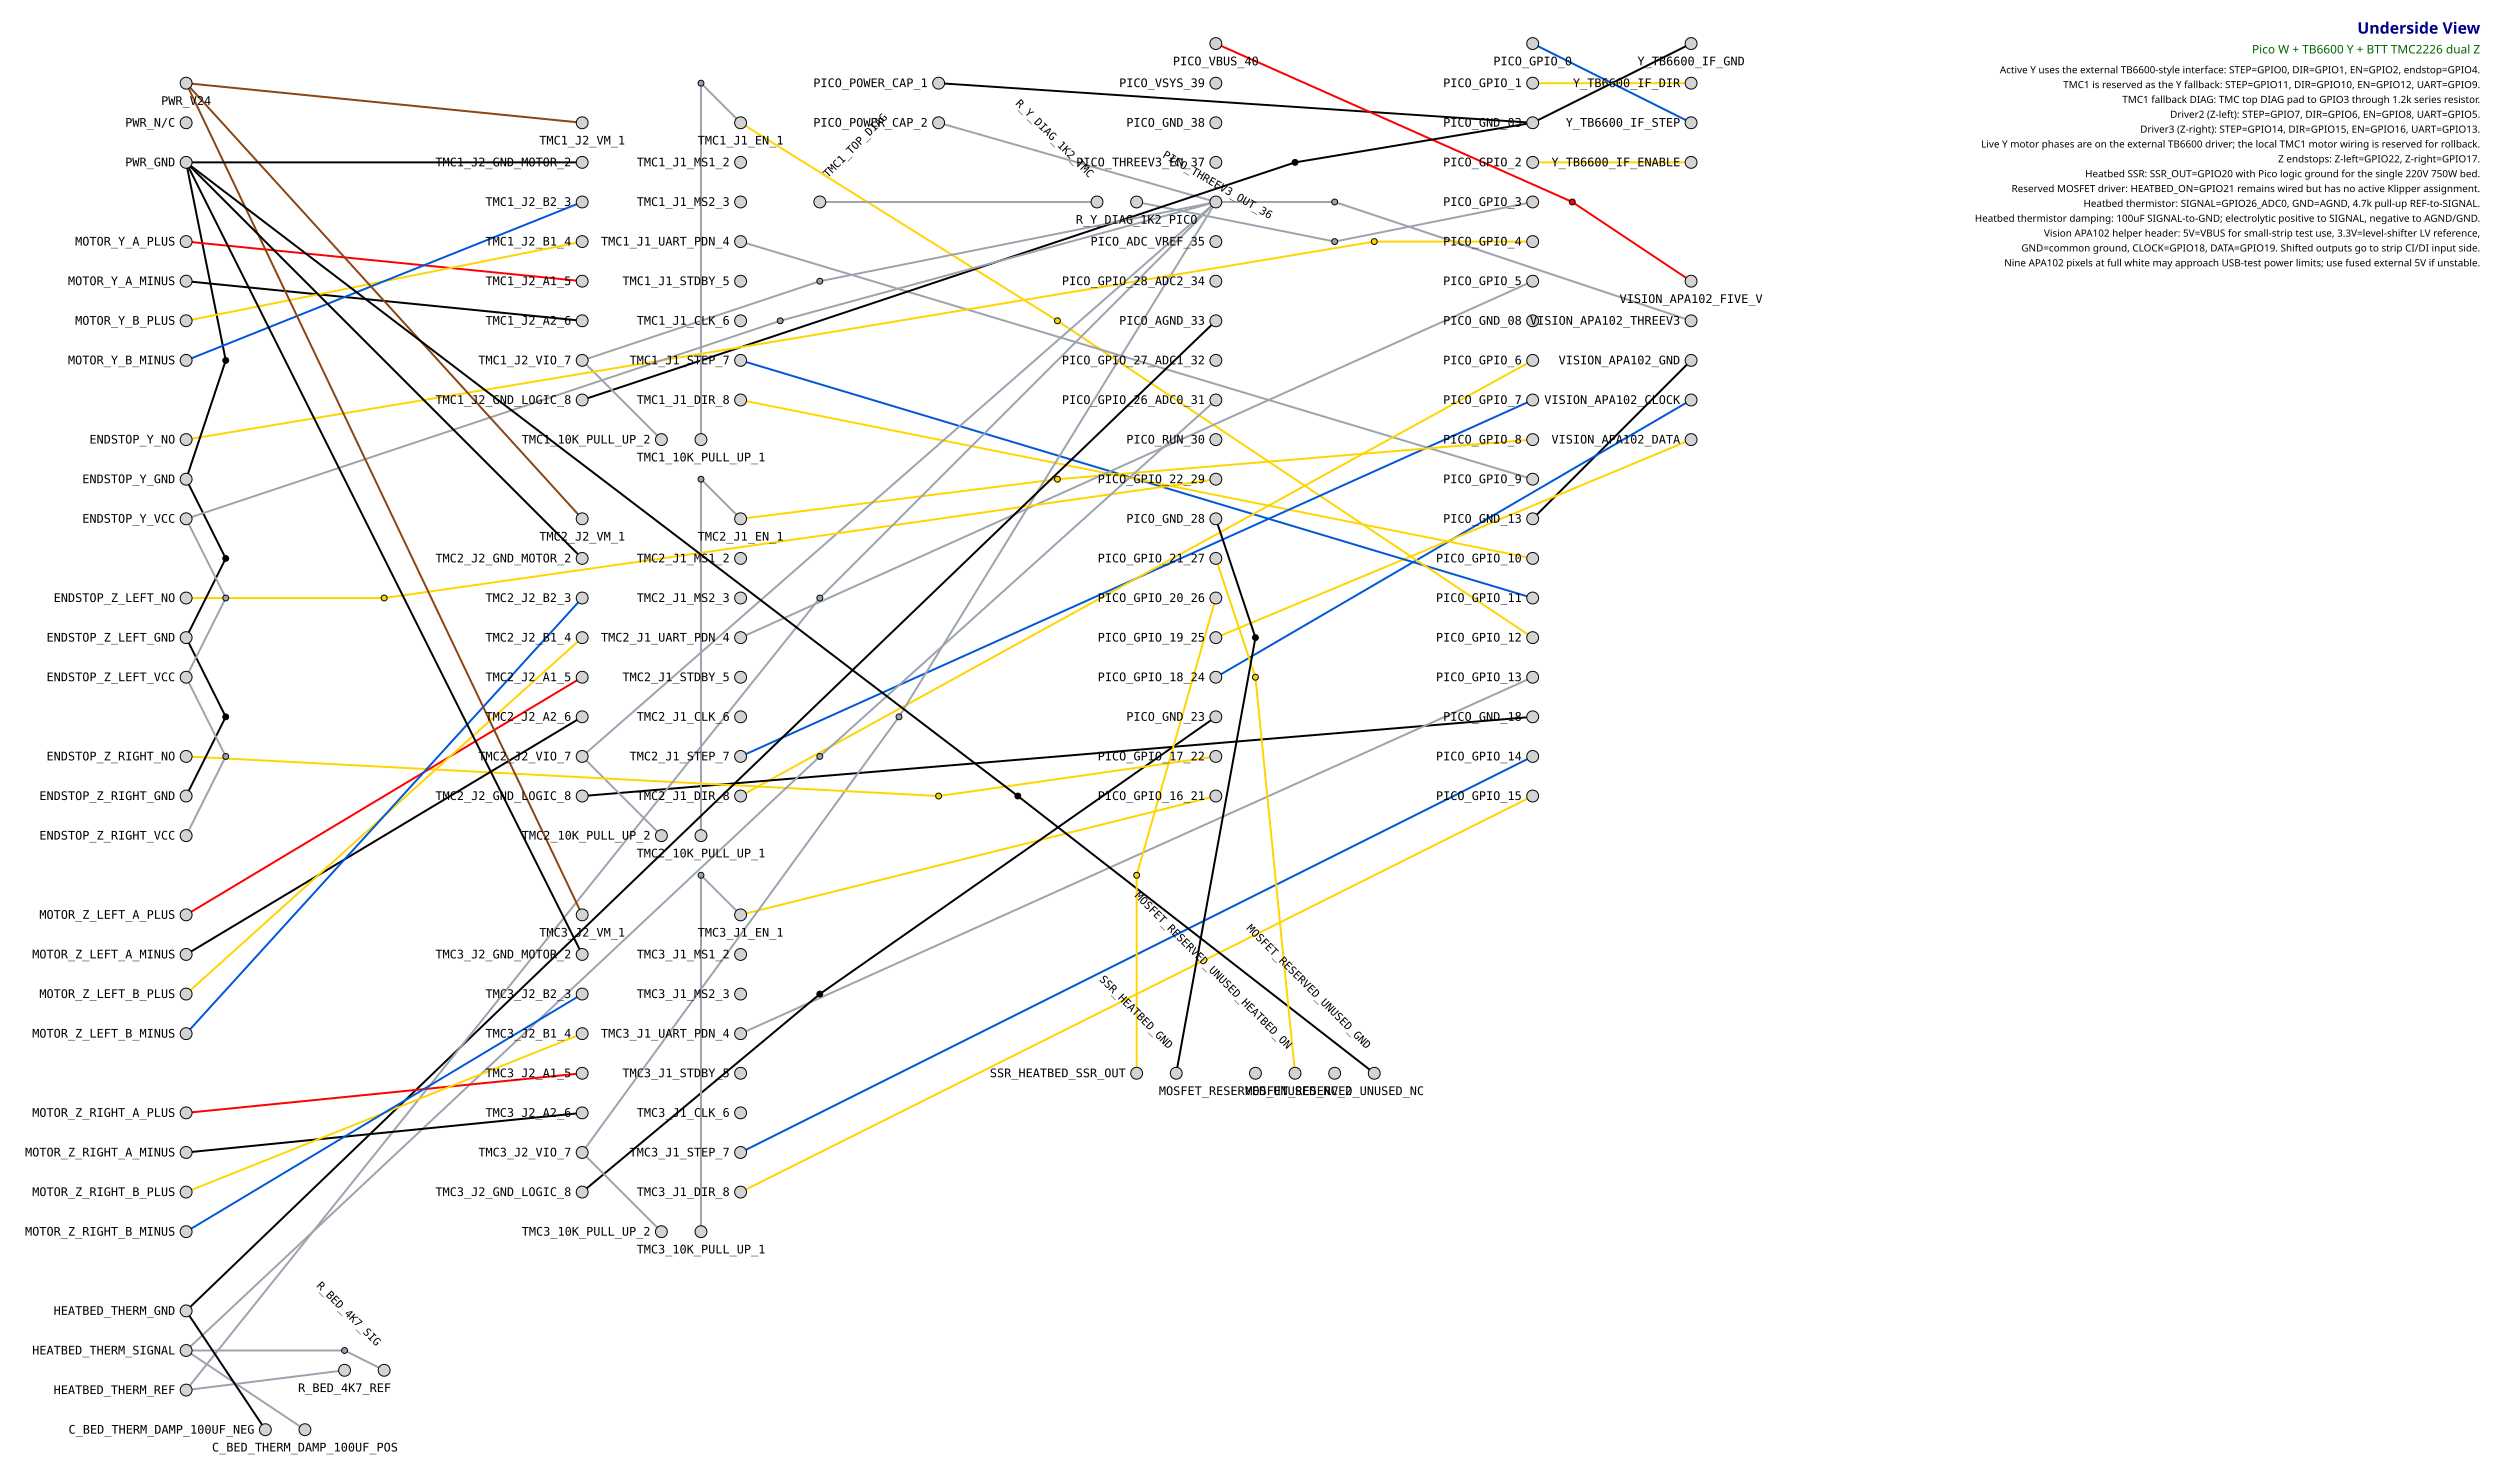
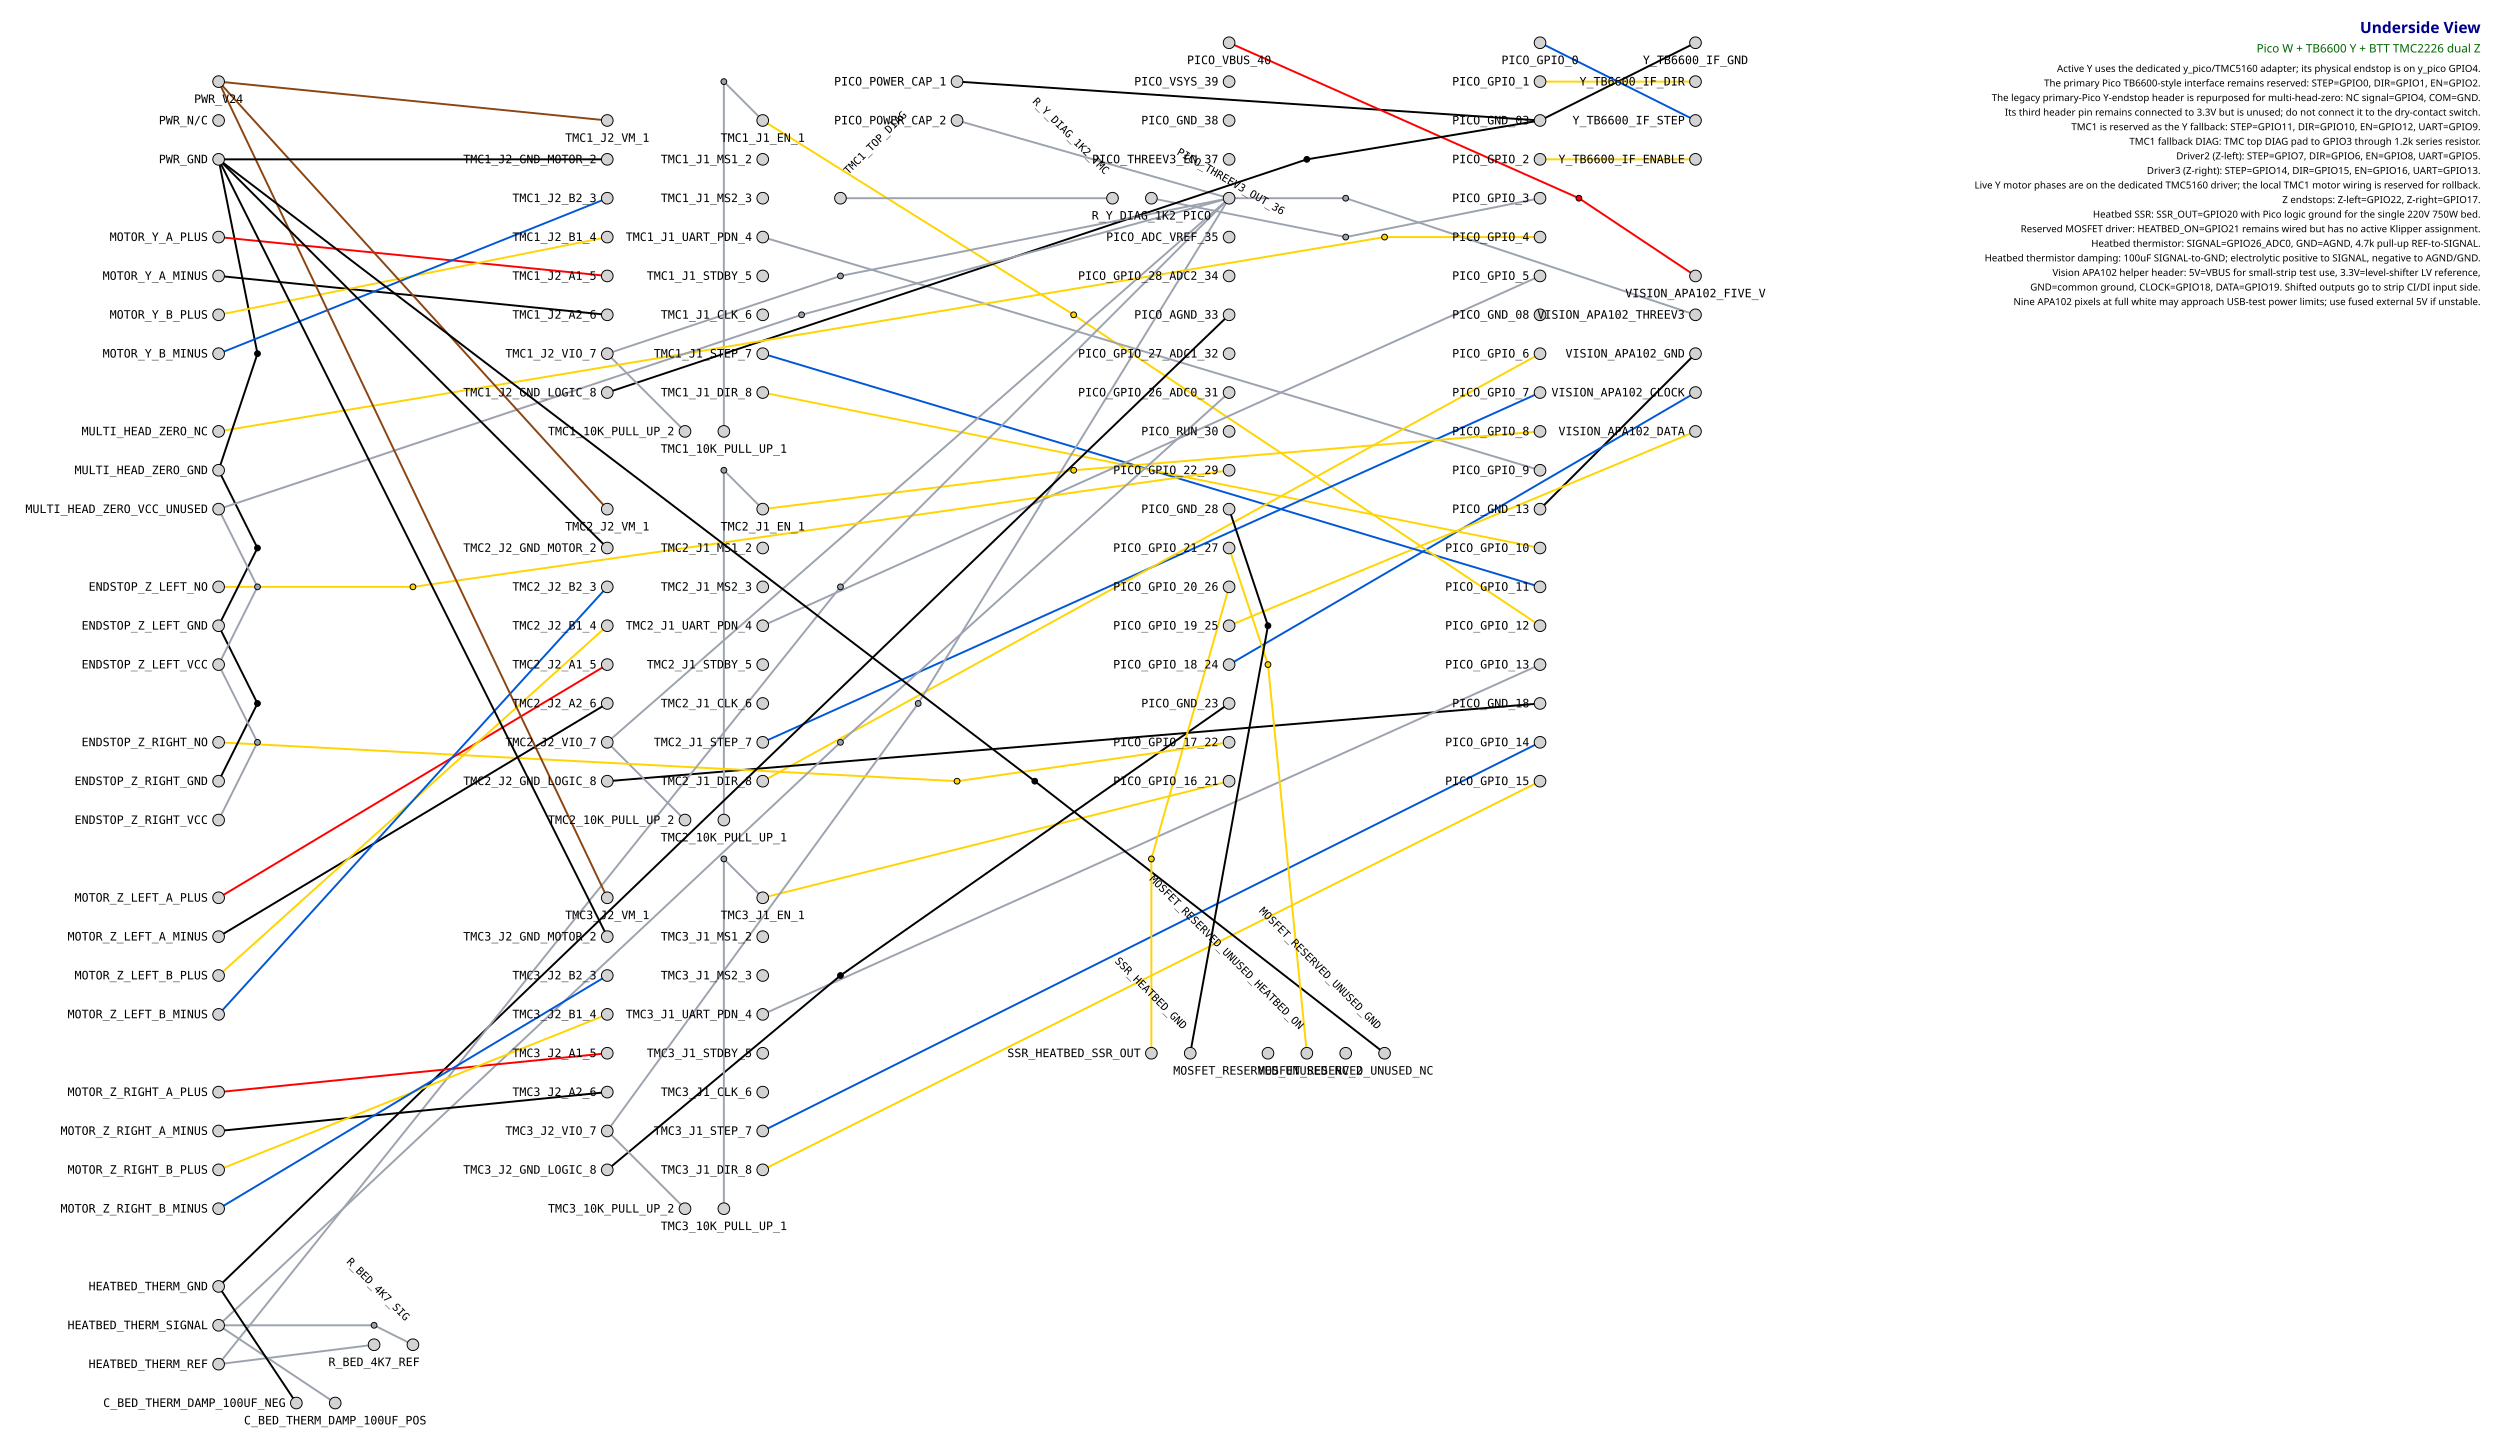
- <svg xmlns="http://www.w3.org/2000/svg" viewBox="-128 -4 2525 1490" width="100%" height="100%">
+ <svg xmlns="http://www.w3.org/2000/svg" viewBox="-165 -4 2573 1490" width="100%" height="100%">
  <line x1="1420" y1="120" x2="820" y2="80" stroke="#000000" stroke-width="2" />
  <line x1="820" y1="120" x2="1100" y2="200" stroke="#9ca3af" stroke-width="2" />
  <line x1="1100" y1="40" x2="1460" y2="200" stroke="#ff0000" stroke-width="2" />
  <line x1="1460" y1="200" x2="1580" y2="280" stroke="#ff0000" stroke-width="2" />
  <circle cx="1460" cy="200" r="3" fill="#ff0000" stroke="black" stroke-width="1" />
  <line x1="1100" y1="200" x2="1220" y2="200" stroke="#9ca3af" stroke-width="2" />
  <line x1="1220" y1="200" x2="1580" y2="320" stroke="#9ca3af" stroke-width="2" />
  <circle cx="1220" cy="200" r="3" fill="#9ca3af" stroke="black" stroke-width="1" />
  <line x1="1420" y1="520" x2="1580" y2="360" stroke="#000000" stroke-width="2" />
  <line x1="1100" y1="680" x2="1580" y2="400" stroke="#0057d8" stroke-width="2" />
  <line x1="1100" y1="640" x2="1580" y2="440" stroke="#ffd400" stroke-width="2" />
  <line x1="1420" y1="120" x2="1580" y2="40" stroke="#000000" stroke-width="2" />
  <line x1="1420" y1="80" x2="1580" y2="80" stroke="#ffd400" stroke-width="2" />
  <line x1="1420" y1="40" x2="1580" y2="120" stroke="#0057d8" stroke-width="2" />
  <line x1="1420" y1="160" x2="1580" y2="160" stroke="#ffd400" stroke-width="2" />
  <line x1="1420" y1="600" x2="620" y2="360" stroke="#0057d8" stroke-width="2" />
  <line x1="1420" y1="560" x2="620" y2="400" stroke="#ffd400" stroke-width="2" />
  <line x1="1420" y1="640" x2="940" y2="320" stroke="#ffd400" stroke-width="2" />
  <line x1="940" y1="320" x2="620" y2="120" stroke="#ffd400" stroke-width="2" />
  <circle cx="940" cy="320" r="3" fill="#ffd400" stroke="black" stroke-width="1" />
  <line x1="1420" y1="480" x2="620" y2="240" stroke="#9ca3af" stroke-width="2" />
  <line x1="1420" y1="200" x2="1220" y2="240" stroke="#9ca3af" stroke-width="2" />
  <line x1="1220" y1="240" x2="1020" y2="200" stroke="#9ca3af" stroke-width="2" />
  <circle cx="1220" cy="240" r="3" fill="#9ca3af" stroke="black" stroke-width="1" />
  <line x1="980" y1="200" x2="700" y2="200" stroke="#9ca3af" stroke-width="2" />
  <line x1="1420" y1="120" x2="1180" y2="160" stroke="#000000" stroke-width="2" />
  <line x1="1180" y1="160" x2="460" y2="400" stroke="#000000" stroke-width="2" />
  <circle cx="1180" cy="160" r="3" fill="#000000" stroke="black" stroke-width="1" />
  <line x1="1100" y1="200" x2="700" y2="280" stroke="#9ca3af" stroke-width="2" />
  <line x1="700" y1="280" x2="460" y2="360" stroke="#9ca3af" stroke-width="2" />
  <circle cx="700" cy="280" r="3" fill="#9ca3af" stroke="black" stroke-width="1" />
  <line x1="460" y1="360" x2="540" y2="440" stroke="#9ca3af" stroke-width="2" />
  <line x1="580" y1="440" x2="580" y2="80" stroke="#9ca3af" stroke-width="2" />
  <line x1="580" y1="80" x2="620" y2="120" stroke="#9ca3af" stroke-width="2" />
  <circle cx="580" cy="80" r="3" fill="#9ca3af" stroke="black" stroke-width="1" />
  <line x1="1420" y1="400" x2="620" y2="760" stroke="#0057d8" stroke-width="2" />
  <line x1="1420" y1="360" x2="620" y2="800" stroke="#ffd400" stroke-width="2" />
  <line x1="1420" y1="440" x2="940" y2="480" stroke="#ffd400" stroke-width="2" />
  <line x1="940" y1="480" x2="620" y2="520" stroke="#ffd400" stroke-width="2" />
  <circle cx="940" cy="480" r="3" fill="#ffd400" stroke="black" stroke-width="1" />
  <line x1="1420" y1="280" x2="620" y2="640" stroke="#9ca3af" stroke-width="2" />
  <line x1="1420" y1="720" x2="460" y2="800" stroke="#000000" stroke-width="2" />
  <line x1="1100" y1="200" x2="460" y2="760" stroke="#9ca3af" stroke-width="2" />
  <line x1="460" y1="760" x2="540" y2="840" stroke="#9ca3af" stroke-width="2" />
  <line x1="580" y1="840" x2="580" y2="480" stroke="#9ca3af" stroke-width="2" />
  <line x1="580" y1="480" x2="620" y2="520" stroke="#9ca3af" stroke-width="2" />
  <circle cx="580" cy="480" r="3" fill="#9ca3af" stroke="black" stroke-width="1" />
  <line x1="1420" y1="760" x2="620" y2="1160" stroke="#0057d8" stroke-width="2" />
  <line x1="1420" y1="800" x2="620" y2="1200" stroke="#ffd400" stroke-width="2" />
  <line x1="1100" y1="800" x2="620" y2="920" stroke="#ffd400" stroke-width="2" />
  <line x1="1420" y1="680" x2="620" y2="1040" stroke="#9ca3af" stroke-width="2" />
  <line x1="1100" y1="720" x2="700" y2="1000" stroke="#000000" stroke-width="2" />
  <line x1="700" y1="1000" x2="460" y2="1200" stroke="#000000" stroke-width="2" />
  <circle cx="700" cy="1000" r="3" fill="#000000" stroke="black" stroke-width="1" />
  <line x1="1100" y1="200" x2="780" y2="720" stroke="#9ca3af" stroke-width="2" />
  <line x1="780" y1="720" x2="460" y2="1160" stroke="#9ca3af" stroke-width="2" />
  <circle cx="780" cy="720" r="3" fill="#9ca3af" stroke="black" stroke-width="1" />
  <line x1="460" y1="1160" x2="540" y2="1240" stroke="#9ca3af" stroke-width="2" />
  <line x1="580" y1="1240" x2="580" y2="880" stroke="#9ca3af" stroke-width="2" />
  <line x1="580" y1="880" x2="620" y2="920" stroke="#9ca3af" stroke-width="2" />
  <circle cx="580" cy="880" r="3" fill="#9ca3af" stroke="black" stroke-width="1" />
  <line x1="1420" y1="240" x2="1260" y2="240" stroke="#ffd400" stroke-width="2" />
  <line x1="1260" y1="240" x2="60" y2="440" stroke="#ffd400" stroke-width="2" />
  <circle cx="1260" cy="240" r="3" fill="#ffd400" stroke="black" stroke-width="1" />
  <line x1="1100" y1="480" x2="260" y2="600" stroke="#ffd400" stroke-width="2" />
  <line x1="260" y1="600" x2="60" y2="600" stroke="#ffd400" stroke-width="2" />
  <circle cx="260" cy="600" r="3" fill="#ffd400" stroke="black" stroke-width="1" />
  <line x1="1100" y1="760" x2="820" y2="800" stroke="#ffd400" stroke-width="2" />
  <line x1="820" y1="800" x2="60" y2="760" stroke="#ffd400" stroke-width="2" />
  <circle cx="820" cy="800" r="3" fill="#ffd400" stroke="black" stroke-width="1" />
  <line x1="60" y1="160" x2="100" y2="360" stroke="#000000" stroke-width="2" />
  <line x1="100" y1="360" x2="60" y2="480" stroke="#000000" stroke-width="2" />
  <circle cx="100" cy="360" r="3" fill="#000000" stroke="black" stroke-width="1" />
  <line x1="60" y1="480" x2="100" y2="560" stroke="#000000" stroke-width="2" />
  <line x1="100" y1="560" x2="60" y2="640" stroke="#000000" stroke-width="2" />
  <circle cx="100" cy="560" r="3" fill="#000000" stroke="black" stroke-width="1" />
  <line x1="60" y1="640" x2="100" y2="720" stroke="#000000" stroke-width="2" />
  <line x1="100" y1="720" x2="60" y2="800" stroke="#000000" stroke-width="2" />
  <circle cx="100" cy="720" r="3" fill="#000000" stroke="black" stroke-width="1" />
  <line x1="60" y1="520" x2="660" y2="320" stroke="#9ca3af" stroke-width="2" />
  <line x1="660" y1="320" x2="1100" y2="200" stroke="#9ca3af" stroke-width="2" />
  <circle cx="660" cy="320" r="3" fill="#9ca3af" stroke="black" stroke-width="1" />
  <line x1="60" y1="680" x2="100" y2="600" stroke="#9ca3af" stroke-width="2" />
  <line x1="100" y1="600" x2="60" y2="520" stroke="#9ca3af" stroke-width="2" />
  <circle cx="100" cy="600" r="3" fill="#9ca3af" stroke="black" stroke-width="1" />
  <line x1="60" y1="840" x2="100" y2="760" stroke="#9ca3af" stroke-width="2" />
  <line x1="100" y1="760" x2="60" y2="680" stroke="#9ca3af" stroke-width="2" />
  <circle cx="100" cy="760" r="3" fill="#9ca3af" stroke="black" stroke-width="1" />
  <line x1="1100" y1="320" x2="60" y2="1320" stroke="#000000" stroke-width="2" />
  <line x1="1100" y1="400" x2="700" y2="760" stroke="#9ca3af" stroke-width="2" />
  <line x1="700" y1="760" x2="60" y2="1360" stroke="#9ca3af" stroke-width="2" />
  <circle cx="700" cy="760" r="3" fill="#9ca3af" stroke="black" stroke-width="1" />
  <line x1="1100" y1="200" x2="700" y2="600" stroke="#9ca3af" stroke-width="2" />
  <line x1="700" y1="600" x2="60" y2="1400" stroke="#9ca3af" stroke-width="2" />
  <circle cx="700" cy="600" r="3" fill="#9ca3af" stroke="black" stroke-width="1" />
  <line x1="60" y1="1400" x2="220" y2="1380" stroke="#9ca3af" stroke-width="2" />
  <line x1="260" y1="1380" x2="220" y2="1360" stroke="#9ca3af" stroke-width="2" />
  <line x1="220" y1="1360" x2="60" y2="1360" stroke="#9ca3af" stroke-width="2" />
  <circle cx="220" cy="1360" r="3" fill="#9ca3af" stroke="black" stroke-width="1" />
  <line x1="180" y1="1440" x2="60" y2="1360" stroke="#9ca3af" stroke-width="2" />
  <line x1="140" y1="1440" x2="60" y2="1320" stroke="#000000" stroke-width="2" />
  <line x1="60" y1="240" x2="460" y2="280" stroke="#ff0000" stroke-width="2" />
  <line x1="60" y1="280" x2="460" y2="320" stroke="#000000" stroke-width="2" />
  <line x1="60" y1="320" x2="460" y2="240" stroke="#ffd400" stroke-width="2" />
  <line x1="60" y1="360" x2="460" y2="200" stroke="#0057d8" stroke-width="2" />
  <line x1="60" y1="920" x2="460" y2="680" stroke="#ff0000" stroke-width="2" />
  <line x1="60" y1="960" x2="460" y2="720" stroke="#000000" stroke-width="2" />
  <line x1="60" y1="1000" x2="460" y2="640" stroke="#ffd400" stroke-width="2" />
  <line x1="60" y1="1040" x2="460" y2="600" stroke="#0057d8" stroke-width="2" />
  <line x1="60" y1="1120" x2="460" y2="1080" stroke="#ff0000" stroke-width="2" />
  <line x1="60" y1="1160" x2="460" y2="1120" stroke="#000000" stroke-width="2" />
  <line x1="60" y1="1200" x2="460" y2="1040" stroke="#ffd400" stroke-width="2" />
  <line x1="60" y1="1240" x2="460" y2="1000" stroke="#0057d8" stroke-width="2" />
  <line x1="60" y1="80" x2="460" y2="120" stroke="#8b4513" stroke-width="2" />
  <line x1="60" y1="80" x2="460" y2="520" stroke="#8b4513" stroke-width="2" />
  <line x1="60" y1="80" x2="460" y2="920" stroke="#8b4513" stroke-width="2" />
  <line x1="60" y1="160" x2="460" y2="160" stroke="#000000" stroke-width="2" />
  <line x1="60" y1="160" x2="460" y2="560" stroke="#000000" stroke-width="2" />
  <line x1="60" y1="160" x2="460" y2="960" stroke="#000000" stroke-width="2" />
  <line x1="60" y1="160" x2="900" y2="800" stroke="#000000" stroke-width="2" />
  <line x1="900" y1="800" x2="1260" y2="1080" stroke="#000000" stroke-width="2" />
  <circle cx="900" cy="800" r="3" fill="#000000" stroke="black" stroke-width="1" />
  <line x1="1100" y1="560" x2="1140" y2="680" stroke="#ffd400" stroke-width="2" />
  <line x1="1140" y1="680" x2="1180" y2="1080" stroke="#ffd400" stroke-width="2" />
  <circle cx="1140" cy="680" r="3" fill="#ffd400" stroke="black" stroke-width="1" />
  <line x1="1100" y1="520" x2="1140" y2="640" stroke="#000000" stroke-width="2" />
  <line x1="1140" y1="640" x2="1060" y2="1080" stroke="#000000" stroke-width="2" />
  <circle cx="1140" cy="640" r="3" fill="#000000" stroke="black" stroke-width="1" />
  <line x1="1100" y1="600" x2="1020" y2="880" stroke="#ffd400" stroke-width="2" />
  <line x1="1020" y1="880" x2="1020" y2="1080" stroke="#ffd400" stroke-width="2" />
  <circle cx="1020" cy="880" r="3" fill="#ffd400" stroke="black" stroke-width="1" />
  <circle cx="1420" cy="40" r="6" fill="lightgray" stroke="black" />
  <text x="1420" y="62" font-size="12px" font-family="monospace" text-anchor="middle">PICO_GPIO_0</text>
  <circle cx="1420" cy="80" r="6" fill="lightgray" stroke="black" />
  <text x="1409" y="84" font-size="12px" font-family="monospace" text-anchor="end">PICO_GPIO_1</text>
  <circle cx="1420" cy="120" r="6" fill="lightgray" stroke="black" />
  <text x="1409" y="124" font-size="12px" font-family="monospace" text-anchor="end">PICO_GND_03</text>
  <circle cx="1420" cy="160" r="6" fill="lightgray" stroke="black" />
  <text x="1409" y="164" font-size="12px" font-family="monospace" text-anchor="end">PICO_GPIO_2</text>
  <circle cx="1420" cy="200" r="6" fill="lightgray" stroke="black" />
  <text x="1409" y="204" font-size="12px" font-family="monospace" text-anchor="end">PICO_GPIO_3</text>
  <circle cx="1420" cy="240" r="6" fill="lightgray" stroke="black" />
  <text x="1409" y="244" font-size="12px" font-family="monospace" text-anchor="end">PICO_GPIO_4</text>
  <circle cx="1420" cy="280" r="6" fill="lightgray" stroke="black" />
  <text x="1409" y="284" font-size="12px" font-family="monospace" text-anchor="end">PICO_GPIO_5</text>
  <circle cx="1420" cy="320" r="6" fill="lightgray" stroke="black" />
  <text x="1409" y="324" font-size="12px" font-family="monospace" text-anchor="end">PICO_GND_08</text>
  <circle cx="1420" cy="360" r="6" fill="lightgray" stroke="black" />
  <text x="1409" y="364" font-size="12px" font-family="monospace" text-anchor="end">PICO_GPIO_6</text>
  <circle cx="1420" cy="400" r="6" fill="lightgray" stroke="black" />
  <text x="1409" y="404" font-size="12px" font-family="monospace" text-anchor="end">PICO_GPIO_7</text>
  <circle cx="1420" cy="440" r="6" fill="lightgray" stroke="black" />
  <text x="1409" y="444" font-size="12px" font-family="monospace" text-anchor="end">PICO_GPIO_8</text>
  <circle cx="1420" cy="480" r="6" fill="lightgray" stroke="black" />
  <text x="1409" y="484" font-size="12px" font-family="monospace" text-anchor="end">PICO_GPIO_9</text>
  <circle cx="1420" cy="520" r="6" fill="lightgray" stroke="black" />
  <text x="1409" y="524" font-size="12px" font-family="monospace" text-anchor="end">PICO_GND_13</text>
  <circle cx="1420" cy="560" r="6" fill="lightgray" stroke="black" />
  <text x="1409" y="564" font-size="12px" font-family="monospace" text-anchor="end">PICO_GPIO_10</text>
  <circle cx="1420" cy="600" r="6" fill="lightgray" stroke="black" />
  <text x="1409" y="604" font-size="12px" font-family="monospace" text-anchor="end">PICO_GPIO_11</text>
  <circle cx="1420" cy="640" r="6" fill="lightgray" stroke="black" />
  <text x="1409" y="644" font-size="12px" font-family="monospace" text-anchor="end">PICO_GPIO_12</text>
  <circle cx="1420" cy="680" r="6" fill="lightgray" stroke="black" />
  <text x="1409" y="684" font-size="12px" font-family="monospace" text-anchor="end">PICO_GPIO_13</text>
  <circle cx="1420" cy="720" r="6" fill="lightgray" stroke="black" />
  <text x="1409" y="724" font-size="12px" font-family="monospace" text-anchor="end">PICO_GND_18</text>
  <circle cx="1420" cy="760" r="6" fill="lightgray" stroke="black" />
  <text x="1409" y="764" font-size="12px" font-family="monospace" text-anchor="end">PICO_GPIO_14</text>
  <circle cx="1420" cy="800" r="6" fill="lightgray" stroke="black" />
  <text x="1409" y="804" font-size="12px" font-family="monospace" text-anchor="end">PICO_GPIO_15</text>
  <circle cx="1100" cy="40" r="6" fill="lightgray" stroke="black" />
  <text x="1100" y="62" font-size="12px" font-family="monospace" text-anchor="middle">PICO_VBUS_40</text>
  <circle cx="1100" cy="80" r="6" fill="lightgray" stroke="black" />
  <text x="1089" y="84" font-size="12px" font-family="monospace" text-anchor="end">PICO_VSYS_39</text>
  <circle cx="1100" cy="120" r="6" fill="lightgray" stroke="black" />
  <text x="1089" y="124" font-size="12px" font-family="monospace" text-anchor="end">PICO_GND_38</text>
  <circle cx="1100" cy="160" r="6" fill="lightgray" stroke="black" />
  <text x="1089" y="164" font-size="12px" font-family="monospace" text-anchor="end">PICO_THREEV3_EN_37</text>
  <circle cx="1100" cy="200" r="6" fill="lightgray" stroke="black" />
  <text x="1100" y="186" font-size="11px" font-family="monospace" text-anchor="middle" transform="rotate(30,1100,186)">PICO_THREEV3_OUT_36</text>
  <circle cx="1100" cy="240" r="6" fill="lightgray" stroke="black" />
  <text x="1089" y="244" font-size="12px" font-family="monospace" text-anchor="end">PICO_ADC_VREF_35</text>
  <circle cx="1100" cy="280" r="6" fill="lightgray" stroke="black" />
  <text x="1089" y="284" font-size="12px" font-family="monospace" text-anchor="end">PICO_GPIO_28_ADC2_34</text>
  <circle cx="1100" cy="320" r="6" fill="lightgray" stroke="black" />
  <text x="1089" y="324" font-size="12px" font-family="monospace" text-anchor="end">PICO_AGND_33</text>
  <circle cx="1100" cy="360" r="6" fill="lightgray" stroke="black" />
  <text x="1089" y="364" font-size="12px" font-family="monospace" text-anchor="end">PICO_GPIO_27_ADC1_32</text>
  <circle cx="1100" cy="400" r="6" fill="lightgray" stroke="black" />
  <text x="1089" y="404" font-size="12px" font-family="monospace" text-anchor="end">PICO_GPIO_26_ADC0_31</text>
  <circle cx="1100" cy="440" r="6" fill="lightgray" stroke="black" />
  <text x="1089" y="444" font-size="12px" font-family="monospace" text-anchor="end">PICO_RUN_30</text>
  <circle cx="1100" cy="480" r="6" fill="lightgray" stroke="black" />
  <text x="1089" y="484" font-size="12px" font-family="monospace" text-anchor="end">PICO_GPIO_22_29</text>
  <circle cx="1100" cy="520" r="6" fill="lightgray" stroke="black" />
  <text x="1089" y="524" font-size="12px" font-family="monospace" text-anchor="end">PICO_GND_28</text>
  <circle cx="1100" cy="560" r="6" fill="lightgray" stroke="black" />
  <text x="1089" y="564" font-size="12px" font-family="monospace" text-anchor="end">PICO_GPIO_21_27</text>
  <circle cx="1100" cy="600" r="6" fill="lightgray" stroke="black" />
  <text x="1089" y="604" font-size="12px" font-family="monospace" text-anchor="end">PICO_GPIO_20_26</text>
  <circle cx="1100" cy="640" r="6" fill="lightgray" stroke="black" />
  <text x="1089" y="644" font-size="12px" font-family="monospace" text-anchor="end">PICO_GPIO_19_25</text>
  <circle cx="1100" cy="680" r="6" fill="lightgray" stroke="black" />
  <text x="1089" y="684" font-size="12px" font-family="monospace" text-anchor="end">PICO_GPIO_18_24</text>
  <circle cx="1100" cy="720" r="6" fill="lightgray" stroke="black" />
  <text x="1089" y="724" font-size="12px" font-family="monospace" text-anchor="end">PICO_GND_23</text>
  <circle cx="1100" cy="760" r="6" fill="lightgray" stroke="black" />
  <text x="1089" y="764" font-size="12px" font-family="monospace" text-anchor="end">PICO_GPIO_17_22</text>
  <circle cx="1100" cy="800" r="6" fill="lightgray" stroke="black" />
  <text x="1089" y="804" font-size="12px" font-family="monospace" text-anchor="end">PICO_GPIO_16_21</text>
  <circle cx="620" cy="120" r="6" fill="lightgray" stroke="black" />
  <text x="620" y="142" font-size="12px" font-family="monospace" text-anchor="middle">TMC1_J1_EN_1</text>
  <circle cx="620" cy="160" r="6" fill="lightgray" stroke="black" />
  <text x="609" y="164" font-size="12px" font-family="monospace" text-anchor="end">TMC1_J1_MS1_2</text>
  <circle cx="620" cy="200" r="6" fill="lightgray" stroke="black" />
  <text x="609" y="204" font-size="12px" font-family="monospace" text-anchor="end">TMC1_J1_MS2_3</text>
  <circle cx="620" cy="240" r="6" fill="lightgray" stroke="black" />
  <text x="609" y="244" font-size="12px" font-family="monospace" text-anchor="end">TMC1_J1_UART_PDN_4</text>
  <circle cx="620" cy="280" r="6" fill="lightgray" stroke="black" />
  <text x="609" y="284" font-size="12px" font-family="monospace" text-anchor="end">TMC1_J1_STDBY_5</text>
  <circle cx="620" cy="320" r="6" fill="lightgray" stroke="black" />
  <text x="609" y="324" font-size="12px" font-family="monospace" text-anchor="end">TMC1_J1_CLK_6</text>
  <circle cx="620" cy="360" r="6" fill="lightgray" stroke="black" />
  <text x="609" y="364" font-size="12px" font-family="monospace" text-anchor="end">TMC1_J1_STEP_7</text>
  <circle cx="620" cy="400" r="6" fill="lightgray" stroke="black" />
  <text x="609" y="404" font-size="12px" font-family="monospace" text-anchor="end">TMC1_J1_DIR_8</text>
  <circle cx="460" cy="120" r="6" fill="lightgray" stroke="black" />
  <text x="460" y="142" font-size="12px" font-family="monospace" text-anchor="middle">TMC1_J2_VM_1</text>
  <circle cx="460" cy="160" r="6" fill="lightgray" stroke="black" />
  <text x="449" y="164" font-size="12px" font-family="monospace" text-anchor="end">TMC1_J2_GND_MOTOR_2</text>
  <circle cx="460" cy="200" r="6" fill="lightgray" stroke="black" />
  <text x="449" y="204" font-size="12px" font-family="monospace" text-anchor="end">TMC1_J2_B2_3</text>
  <circle cx="460" cy="240" r="6" fill="lightgray" stroke="black" />
  <text x="449" y="244" font-size="12px" font-family="monospace" text-anchor="end">TMC1_J2_B1_4</text>
  <circle cx="460" cy="280" r="6" fill="lightgray" stroke="black" />
  <text x="449" y="284" font-size="12px" font-family="monospace" text-anchor="end">TMC1_J2_A1_5</text>
  <circle cx="460" cy="320" r="6" fill="lightgray" stroke="black" />
  <text x="449" y="324" font-size="12px" font-family="monospace" text-anchor="end">TMC1_J2_A2_6</text>
  <circle cx="460" cy="360" r="6" fill="lightgray" stroke="black" />
  <text x="449" y="364" font-size="12px" font-family="monospace" text-anchor="end">TMC1_J2_VIO_7</text>
  <circle cx="460" cy="400" r="6" fill="lightgray" stroke="black" />
  <text x="449" y="404" font-size="12px" font-family="monospace" text-anchor="end">TMC1_J2_GND_LOGIC_8</text>
  <circle cx="700" cy="200" r="6" fill="lightgray" stroke="black" />
  <text x="708" y="176" font-size="11px" font-family="monospace" text-anchor="start" transform="rotate(-45,708,176)">TMC1_TOP_DIAG</text>
  <circle cx="620" cy="520" r="6" fill="lightgray" stroke="black" />
  <text x="620" y="542" font-size="12px" font-family="monospace" text-anchor="middle">TMC2_J1_EN_1</text>
  <circle cx="620" cy="560" r="6" fill="lightgray" stroke="black" />
  <text x="609" y="564" font-size="12px" font-family="monospace" text-anchor="end">TMC2_J1_MS1_2</text>
  <circle cx="620" cy="600" r="6" fill="lightgray" stroke="black" />
  <text x="609" y="604" font-size="12px" font-family="monospace" text-anchor="end">TMC2_J1_MS2_3</text>
  <circle cx="620" cy="640" r="6" fill="lightgray" stroke="black" />
  <text x="609" y="644" font-size="12px" font-family="monospace" text-anchor="end">TMC2_J1_UART_PDN_4</text>
  <circle cx="620" cy="680" r="6" fill="lightgray" stroke="black" />
  <text x="609" y="684" font-size="12px" font-family="monospace" text-anchor="end">TMC2_J1_STDBY_5</text>
  <circle cx="620" cy="720" r="6" fill="lightgray" stroke="black" />
  <text x="609" y="724" font-size="12px" font-family="monospace" text-anchor="end">TMC2_J1_CLK_6</text>
  <circle cx="620" cy="760" r="6" fill="lightgray" stroke="black" />
  <text x="609" y="764" font-size="12px" font-family="monospace" text-anchor="end">TMC2_J1_STEP_7</text>
  <circle cx="620" cy="800" r="6" fill="lightgray" stroke="black" />
  <text x="609" y="804" font-size="12px" font-family="monospace" text-anchor="end">TMC2_J1_DIR_8</text>
  <circle cx="460" cy="520" r="6" fill="lightgray" stroke="black" />
  <text x="460" y="542" font-size="12px" font-family="monospace" text-anchor="middle">TMC2_J2_VM_1</text>
  <circle cx="460" cy="560" r="6" fill="lightgray" stroke="black" />
  <text x="449" y="564" font-size="12px" font-family="monospace" text-anchor="end">TMC2_J2_GND_MOTOR_2</text>
  <circle cx="460" cy="600" r="6" fill="lightgray" stroke="black" />
  <text x="449" y="604" font-size="12px" font-family="monospace" text-anchor="end">TMC2_J2_B2_3</text>
  <circle cx="460" cy="640" r="6" fill="lightgray" stroke="black" />
  <text x="449" y="644" font-size="12px" font-family="monospace" text-anchor="end">TMC2_J2_B1_4</text>
  <circle cx="460" cy="680" r="6" fill="lightgray" stroke="black" />
  <text x="449" y="684" font-size="12px" font-family="monospace" text-anchor="end">TMC2_J2_A1_5</text>
  <circle cx="460" cy="720" r="6" fill="lightgray" stroke="black" />
  <text x="449" y="724" font-size="12px" font-family="monospace" text-anchor="end">TMC2_J2_A2_6</text>
  <circle cx="460" cy="760" r="6" fill="lightgray" stroke="black" />
  <text x="449" y="764" font-size="12px" font-family="monospace" text-anchor="end">TMC2_J2_VIO_7</text>
  <circle cx="460" cy="800" r="6" fill="lightgray" stroke="black" />
  <text x="449" y="804" font-size="12px" font-family="monospace" text-anchor="end">TMC2_J2_GND_LOGIC_8</text>
  <circle cx="620" cy="920" r="6" fill="lightgray" stroke="black" />
  <text x="620" y="942" font-size="12px" font-family="monospace" text-anchor="middle">TMC3_J1_EN_1</text>
  <circle cx="620" cy="960" r="6" fill="lightgray" stroke="black" />
  <text x="609" y="964" font-size="12px" font-family="monospace" text-anchor="end">TMC3_J1_MS1_2</text>
  <circle cx="620" cy="1000" r="6" fill="lightgray" stroke="black" />
  <text x="609" y="1004" font-size="12px" font-family="monospace" text-anchor="end">TMC3_J1_MS2_3</text>
  <circle cx="620" cy="1040" r="6" fill="lightgray" stroke="black" />
  <text x="609" y="1044" font-size="12px" font-family="monospace" text-anchor="end">TMC3_J1_UART_PDN_4</text>
  <circle cx="620" cy="1080" r="6" fill="lightgray" stroke="black" />
  <text x="609" y="1084" font-size="12px" font-family="monospace" text-anchor="end">TMC3_J1_STDBY_5</text>
  <circle cx="620" cy="1120" r="6" fill="lightgray" stroke="black" />
  <text x="609" y="1124" font-size="12px" font-family="monospace" text-anchor="end">TMC3_J1_CLK_6</text>
  <circle cx="620" cy="1160" r="6" fill="lightgray" stroke="black" />
  <text x="609" y="1164" font-size="12px" font-family="monospace" text-anchor="end">TMC3_J1_STEP_7</text>
  <circle cx="620" cy="1200" r="6" fill="lightgray" stroke="black" />
  <text x="609" y="1204" font-size="12px" font-family="monospace" text-anchor="end">TMC3_J1_DIR_8</text>
  <circle cx="460" cy="920" r="6" fill="lightgray" stroke="black" />
  <text x="460" y="942" font-size="12px" font-family="monospace" text-anchor="middle">TMC3_J2_VM_1</text>
  <circle cx="460" cy="960" r="6" fill="lightgray" stroke="black" />
  <text x="449" y="964" font-size="12px" font-family="monospace" text-anchor="end">TMC3_J2_GND_MOTOR_2</text>
  <circle cx="460" cy="1000" r="6" fill="lightgray" stroke="black" />
  <text x="449" y="1004" font-size="12px" font-family="monospace" text-anchor="end">TMC3_J2_B2_3</text>
  <circle cx="460" cy="1040" r="6" fill="lightgray" stroke="black" />
  <text x="449" y="1044" font-size="12px" font-family="monospace" text-anchor="end">TMC3_J2_B1_4</text>
  <circle cx="460" cy="1080" r="6" fill="lightgray" stroke="black" />
  <text x="449" y="1084" font-size="12px" font-family="monospace" text-anchor="end">TMC3_J2_A1_5</text>
  <circle cx="460" cy="1120" r="6" fill="lightgray" stroke="black" />
  <text x="449" y="1124" font-size="12px" font-family="monospace" text-anchor="end">TMC3_J2_A2_6</text>
  <circle cx="460" cy="1160" r="6" fill="lightgray" stroke="black" />
  <text x="449" y="1164" font-size="12px" font-family="monospace" text-anchor="end">TMC3_J2_VIO_7</text>
  <circle cx="460" cy="1200" r="6" fill="lightgray" stroke="black" />
  <text x="449" y="1204" font-size="12px" font-family="monospace" text-anchor="end">TMC3_J2_GND_LOGIC_8</text>
  <circle cx="580" cy="440" r="6" fill="lightgray" stroke="black" />
  <text x="580" y="462" font-size="12px" font-family="monospace" text-anchor="middle">TMC1_10K_PULL_UP_1</text>
  <circle cx="540" cy="440" r="6" fill="lightgray" stroke="black" />
  <text x="529" y="444" font-size="12px" font-family="monospace" text-anchor="end">TMC1_10K_PULL_UP_2</text>
  <circle cx="1020" cy="200" r="6" fill="lightgray" stroke="black" />
  <text x="1020" y="222" font-size="12px" font-family="monospace" text-anchor="middle">R_Y_DIAG_1K2_PICO</text>
  <circle cx="980" cy="200" r="6" fill="lightgray" stroke="black" />
  <text x="972" y="176" font-size="11px" font-family="monospace" text-anchor="end" transform="rotate(45,972,176)">R_Y_DIAG_1K2_TMC</text>
  <circle cx="580" cy="840" r="6" fill="lightgray" stroke="black" />
  <text x="580" y="862" font-size="12px" font-family="monospace" text-anchor="middle">TMC2_10K_PULL_UP_1</text>
  <circle cx="540" cy="840" r="6" fill="lightgray" stroke="black" />
  <text x="529" y="844" font-size="12px" font-family="monospace" text-anchor="end">TMC2_10K_PULL_UP_2</text>
  <circle cx="580" cy="1240" r="6" fill="lightgray" stroke="black" />
  <text x="580" y="1262" font-size="12px" font-family="monospace" text-anchor="middle">TMC3_10K_PULL_UP_1</text>
  <circle cx="540" cy="1240" r="6" fill="lightgray" stroke="black" />
  <text x="529" y="1244" font-size="12px" font-family="monospace" text-anchor="end">TMC3_10K_PULL_UP_2</text>
  <circle cx="820" cy="80" r="6" fill="lightgray" stroke="black" />
  <text x="809" y="84" font-size="12px" font-family="monospace" text-anchor="end">PICO_POWER_CAP_1</text>
  <circle cx="820" cy="120" r="6" fill="lightgray" stroke="black" />
  <text x="809" y="124" font-size="12px" font-family="monospace" text-anchor="end">PICO_POWER_CAP_2</text>
  <circle cx="60" cy="1320" r="6" fill="lightgray" stroke="black" />
  <text x="49" y="1324" font-size="12px" font-family="monospace" text-anchor="end">HEATBED_THERM_GND</text>
  <circle cx="60" cy="1360" r="6" fill="lightgray" stroke="black" />
  <text x="49" y="1364" font-size="12px" font-family="monospace" text-anchor="end">HEATBED_THERM_SIGNAL</text>
  <circle cx="60" cy="1400" r="6" fill="lightgray" stroke="black" />
  <text x="49" y="1404" font-size="12px" font-family="monospace" text-anchor="end">HEATBED_THERM_REF</text>
  <circle cx="260" cy="1380" r="6" fill="lightgray" stroke="black" />
  <text x="252" y="1356" font-size="11px" font-family="monospace" text-anchor="end" transform="rotate(45,252,1356)">R_BED_4K7_SIG</text>
  <circle cx="220" cy="1380" r="6" fill="lightgray" stroke="black" />
  <text x="220" y="1402" font-size="12px" font-family="monospace" text-anchor="middle">R_BED_4K7_REF</text>
  <circle cx="180" cy="1440" r="6" fill="lightgray" stroke="black" />
  <text x="180" y="1462" font-size="12px" font-family="monospace" text-anchor="middle">C_BED_THERM_DAMP_100UF_POS</text>
  <circle cx="140" cy="1440" r="6" fill="lightgray" stroke="black" />
  <text x="129" y="1444" font-size="12px" font-family="monospace" text-anchor="end">C_BED_THERM_DAMP_100UF_NEG</text>
  <circle cx="1580" cy="280" r="6" fill="lightgray" stroke="black" />
  <text x="1580" y="302" font-size="12px" font-family="monospace" text-anchor="middle">VISION_APA102_FIVE_V</text>
  <circle cx="1580" cy="320" r="6" fill="lightgray" stroke="black" />
  <text x="1569" y="324" font-size="12px" font-family="monospace" text-anchor="end">VISION_APA102_THREEV3</text>
  <circle cx="1580" cy="360" r="6" fill="lightgray" stroke="black" />
  <text x="1569" y="364" font-size="12px" font-family="monospace" text-anchor="end">VISION_APA102_GND</text>
  <circle cx="1580" cy="400" r="6" fill="lightgray" stroke="black" />
  <text x="1569" y="404" font-size="12px" font-family="monospace" text-anchor="end">VISION_APA102_CLOCK</text>
  <circle cx="1580" cy="440" r="6" fill="lightgray" stroke="black" />
  <text x="1569" y="444" font-size="12px" font-family="monospace" text-anchor="end">VISION_APA102_DATA</text>
  <circle cx="60" cy="440" r="6" fill="lightgray" stroke="black" />
-   <text x="49" y="444" font-size="12px" font-family="monospace" text-anchor="end">ENDSTOP_Y_NO</text>
+   <text x="49" y="444" font-size="12px" font-family="monospace" text-anchor="end">MULTI_HEAD_ZERO_NC</text>
  <circle cx="60" cy="480" r="6" fill="lightgray" stroke="black" />
-   <text x="49" y="484" font-size="12px" font-family="monospace" text-anchor="end">ENDSTOP_Y_GND</text>
+   <text x="49" y="484" font-size="12px" font-family="monospace" text-anchor="end">MULTI_HEAD_ZERO_GND</text>
  <circle cx="60" cy="520" r="6" fill="lightgray" stroke="black" />
-   <text x="49" y="524" font-size="12px" font-family="monospace" text-anchor="end">ENDSTOP_Y_VCC</text>
+   <text x="49" y="524" font-size="12px" font-family="monospace" text-anchor="end">MULTI_HEAD_ZERO_VCC_UNUSED</text>
  <circle cx="60" cy="240" r="6" fill="lightgray" stroke="black" />
  <text x="49" y="244" font-size="12px" font-family="monospace" text-anchor="end">MOTOR_Y_A_PLUS</text>
  <circle cx="60" cy="280" r="6" fill="lightgray" stroke="black" />
  <text x="49" y="284" font-size="12px" font-family="monospace" text-anchor="end">MOTOR_Y_A_MINUS</text>
  <circle cx="60" cy="320" r="6" fill="lightgray" stroke="black" />
  <text x="49" y="324" font-size="12px" font-family="monospace" text-anchor="end">MOTOR_Y_B_PLUS</text>
  <circle cx="60" cy="360" r="6" fill="lightgray" stroke="black" />
  <text x="49" y="364" font-size="12px" font-family="monospace" text-anchor="end">MOTOR_Y_B_MINUS</text>
  <circle cx="1580" cy="40" r="6" fill="lightgray" stroke="black" />
  <text x="1580" y="62" font-size="12px" font-family="monospace" text-anchor="middle">Y_TB6600_IF_GND</text>
  <circle cx="1580" cy="80" r="6" fill="lightgray" stroke="black" />
  <text x="1569" y="84" font-size="12px" font-family="monospace" text-anchor="end">Y_TB6600_IF_DIR</text>
  <circle cx="1580" cy="120" r="6" fill="lightgray" stroke="black" />
  <text x="1569" y="124" font-size="12px" font-family="monospace" text-anchor="end">Y_TB6600_IF_STEP</text>
  <circle cx="1580" cy="160" r="6" fill="lightgray" stroke="black" />
  <text x="1569" y="164" font-size="12px" font-family="monospace" text-anchor="end">Y_TB6600_IF_ENABLE</text>
  <circle cx="60" cy="600" r="6" fill="lightgray" stroke="black" />
  <text x="49" y="604" font-size="12px" font-family="monospace" text-anchor="end">ENDSTOP_Z_LEFT_NO</text>
  <circle cx="60" cy="640" r="6" fill="lightgray" stroke="black" />
  <text x="49" y="644" font-size="12px" font-family="monospace" text-anchor="end">ENDSTOP_Z_LEFT_GND</text>
  <circle cx="60" cy="680" r="6" fill="lightgray" stroke="black" />
  <text x="49" y="684" font-size="12px" font-family="monospace" text-anchor="end">ENDSTOP_Z_LEFT_VCC</text>
  <circle cx="60" cy="760" r="6" fill="lightgray" stroke="black" />
  <text x="49" y="764" font-size="12px" font-family="monospace" text-anchor="end">ENDSTOP_Z_RIGHT_NO</text>
  <circle cx="60" cy="800" r="6" fill="lightgray" stroke="black" />
  <text x="49" y="804" font-size="12px" font-family="monospace" text-anchor="end">ENDSTOP_Z_RIGHT_GND</text>
  <circle cx="60" cy="840" r="6" fill="lightgray" stroke="black" />
  <text x="49" y="844" font-size="12px" font-family="monospace" text-anchor="end">ENDSTOP_Z_RIGHT_VCC</text>
  <circle cx="60" cy="920" r="6" fill="lightgray" stroke="black" />
  <text x="49" y="924" font-size="12px" font-family="monospace" text-anchor="end">MOTOR_Z_LEFT_A_PLUS</text>
  <circle cx="60" cy="960" r="6" fill="lightgray" stroke="black" />
  <text x="49" y="964" font-size="12px" font-family="monospace" text-anchor="end">MOTOR_Z_LEFT_A_MINUS</text>
  <circle cx="60" cy="1000" r="6" fill="lightgray" stroke="black" />
  <text x="49" y="1004" font-size="12px" font-family="monospace" text-anchor="end">MOTOR_Z_LEFT_B_PLUS</text>
  <circle cx="60" cy="1040" r="6" fill="lightgray" stroke="black" />
  <text x="49" y="1044" font-size="12px" font-family="monospace" text-anchor="end">MOTOR_Z_LEFT_B_MINUS</text>
  <circle cx="60" cy="1120" r="6" fill="lightgray" stroke="black" />
  <text x="49" y="1124" font-size="12px" font-family="monospace" text-anchor="end">MOTOR_Z_RIGHT_A_PLUS</text>
  <circle cx="60" cy="1160" r="6" fill="lightgray" stroke="black" />
  <text x="49" y="1164" font-size="12px" font-family="monospace" text-anchor="end">MOTOR_Z_RIGHT_A_MINUS</text>
  <circle cx="60" cy="1200" r="6" fill="lightgray" stroke="black" />
  <text x="49" y="1204" font-size="12px" font-family="monospace" text-anchor="end">MOTOR_Z_RIGHT_B_PLUS</text>
  <circle cx="60" cy="1240" r="6" fill="lightgray" stroke="black" />
  <text x="49" y="1244" font-size="12px" font-family="monospace" text-anchor="end">MOTOR_Z_RIGHT_B_MINUS</text>
  <circle cx="60" cy="80" r="6" fill="lightgray" stroke="black" />
  <text x="60" y="102" font-size="12px" font-family="monospace" text-anchor="middle">PWR_V24</text>
  <circle cx="60" cy="120" r="6" fill="lightgray" stroke="black" />
  <text x="49" y="124" font-size="12px" font-family="monospace" text-anchor="end">PWR_N/C</text>
  <circle cx="60" cy="160" r="6" fill="lightgray" stroke="black" />
  <text x="49" y="164" font-size="12px" font-family="monospace" text-anchor="end">PWR_GND</text>
  <circle cx="1260" cy="1080" r="6" fill="lightgray" stroke="black" />
  <text x="1252" y="1056" font-size="11px" font-family="monospace" text-anchor="end" transform="rotate(45,1252,1056)">MOSFET_RESERVED_UNUSED_GND</text>
  <circle cx="1220" cy="1080" r="6" fill="lightgray" stroke="black" />
  <text x="1220" y="1102" font-size="12px" font-family="monospace" text-anchor="middle">MOSFET_RESERVED_UNUSED_NC</text>
  <circle cx="1180" cy="1080" r="6" fill="lightgray" stroke="black" />
  <text x="1172" y="1056" font-size="11px" font-family="monospace" text-anchor="end" transform="rotate(45,1172,1056)">MOSFET_RESERVED_UNUSED_HEATBED_ON</text>
  <circle cx="1140" cy="1080" r="6" fill="lightgray" stroke="black" />
  <text x="1140" y="1102" font-size="12px" font-family="monospace" text-anchor="middle">MOSFET_RESERVED_UNUSED_NC_2</text>
  <circle cx="1060" cy="1080" r="6" fill="lightgray" stroke="black" />
  <text x="1052" y="1056" font-size="11px" font-family="monospace" text-anchor="end" transform="rotate(45,1052,1056)">SSR_HEATBED_GND</text>
  <circle cx="1020" cy="1080" r="6" fill="lightgray" stroke="black" />
  <text x="1009" y="1084" font-size="12px" font-family="monospace" text-anchor="end">SSR_HEATBED_SSR_OUT</text>
-   <text x="2377" y="30" font-size="16px" font-family="sans-serif" font-weight="bold" text-anchor="end" fill="darkblue">Underside View</text>
-   <text x="2377" y="50" font-size="12px" font-family="sans-serif" text-anchor="end" fill="darkgreen">Pico W + TB6600 Y + BTT TMC2226 dual Z</text>
-   <text x="2377" y="70" font-size="10px" font-family="sans-serif" text-anchor="end" fill="black">Active Y uses the external TB6600-style interface: STEP=GPIO0, DIR=GPIO1, EN=GPIO2, endstop=GPIO4.</text>
-   <text x="2377" y="85" font-size="10px" font-family="sans-serif" text-anchor="end" fill="black">TMC1 is reserved as the Y fallback: STEP=GPIO11, DIR=GPIO10, EN=GPIO12, UART=GPIO9.</text>
-   <text x="2377" y="100" font-size="10px" font-family="sans-serif" text-anchor="end" fill="black">TMC1 fallback DIAG: TMC top DIAG pad to GPIO3 through 1.2k series resistor.</text>
-   <text x="2377" y="115" font-size="10px" font-family="sans-serif" text-anchor="end" fill="black">Driver2 (Z-left): STEP=GPIO7, DIR=GPIO6, EN=GPIO8, UART=GPIO5.</text>
-   <text x="2377" y="130" font-size="10px" font-family="sans-serif" text-anchor="end" fill="black">Driver3 (Z-right): STEP=GPIO14, DIR=GPIO15, EN=GPIO16, UART=GPIO13.</text>
-   <text x="2377" y="145" font-size="10px" font-family="sans-serif" text-anchor="end" fill="black">Live Y motor phases are on the external TB6600 driver; the local TMC1 motor wiring is reserved for rollback.</text>
-   <text x="2377" y="160" font-size="10px" font-family="sans-serif" text-anchor="end" fill="black">Z endstops: Z-left=GPIO22, Z-right=GPIO17.</text>
-   <text x="2377" y="175" font-size="10px" font-family="sans-serif" text-anchor="end" fill="black">Heatbed SSR: SSR_OUT=GPIO20 with Pico logic ground for the single 220V 750W bed.</text>
-   <text x="2377" y="190" font-size="10px" font-family="sans-serif" text-anchor="end" fill="black">Reserved MOSFET driver: HEATBED_ON=GPIO21 remains wired but has no active Klipper assignment.</text>
-   <text x="2377" y="205" font-size="10px" font-family="sans-serif" text-anchor="end" fill="black">Heatbed thermistor: SIGNAL=GPIO26_ADC0, GND=AGND, 4.7k pull-up REF-to-SIGNAL.</text>
-   <text x="2377" y="220" font-size="10px" font-family="sans-serif" text-anchor="end" fill="black">Heatbed thermistor damping: 100uF SIGNAL-to-GND; electrolytic positive to SIGNAL, negative to AGND/GND.</text>
-   <text x="2377" y="235" font-size="10px" font-family="sans-serif" text-anchor="end" fill="black">Vision APA102 helper header: 5V=VBUS for small-strip test use, 3.3V=level-shifter LV reference,</text>
-   <text x="2377" y="250" font-size="10px" font-family="sans-serif" text-anchor="end" fill="black">GND=common ground, CLOCK=GPIO18, DATA=GPIO19. Shifted outputs go to strip CI/DI input side.</text>
-   <text x="2377" y="265" font-size="10px" font-family="sans-serif" text-anchor="end" fill="black">Nine APA102 pixels at full white may approach USB-test power limits; use fused external 5V if unstable.</text>
+   <text x="2388" y="30" font-size="16px" font-family="sans-serif" font-weight="bold" text-anchor="end" fill="darkblue">Underside View</text>
+   <text x="2388" y="50" font-size="12px" font-family="sans-serif" text-anchor="end" fill="darkgreen">Pico W + TB6600 Y + BTT TMC2226 dual Z</text>
+   <text x="2388" y="70" font-size="10px" font-family="sans-serif" text-anchor="end" fill="black">Active Y uses the dedicated y_pico/TMC5160 adapter; its physical endstop is on y_pico GPIO4.</text>
+   <text x="2388" y="85" font-size="10px" font-family="sans-serif" text-anchor="end" fill="black">The primary Pico TB6600-style interface remains reserved: STEP=GPIO0, DIR=GPIO1, EN=GPIO2.</text>
+   <text x="2388" y="100" font-size="10px" font-family="sans-serif" text-anchor="end" fill="black">The legacy primary-Pico Y-endstop header is repurposed for multi-head-zero: NC signal=GPIO4, COM=GND.</text>
+   <text x="2388" y="115" font-size="10px" font-family="sans-serif" text-anchor="end" fill="black">Its third header pin remains connected to 3.3V but is unused; do not connect it to the dry-contact switch.</text>
+   <text x="2388" y="130" font-size="10px" font-family="sans-serif" text-anchor="end" fill="black">TMC1 is reserved as the Y fallback: STEP=GPIO11, DIR=GPIO10, EN=GPIO12, UART=GPIO9.</text>
+   <text x="2388" y="145" font-size="10px" font-family="sans-serif" text-anchor="end" fill="black">TMC1 fallback DIAG: TMC top DIAG pad to GPIO3 through 1.2k series resistor.</text>
+   <text x="2388" y="160" font-size="10px" font-family="sans-serif" text-anchor="end" fill="black">Driver2 (Z-left): STEP=GPIO7, DIR=GPIO6, EN=GPIO8, UART=GPIO5.</text>
+   <text x="2388" y="175" font-size="10px" font-family="sans-serif" text-anchor="end" fill="black">Driver3 (Z-right): STEP=GPIO14, DIR=GPIO15, EN=GPIO16, UART=GPIO13.</text>
+   <text x="2388" y="190" font-size="10px" font-family="sans-serif" text-anchor="end" fill="black">Live Y motor phases are on the dedicated TMC5160 driver; the local TMC1 motor wiring is reserved for rollback.</text>
+   <text x="2388" y="205" font-size="10px" font-family="sans-serif" text-anchor="end" fill="black">Z endstops: Z-left=GPIO22, Z-right=GPIO17.</text>
+   <text x="2388" y="220" font-size="10px" font-family="sans-serif" text-anchor="end" fill="black">Heatbed SSR: SSR_OUT=GPIO20 with Pico logic ground for the single 220V 750W bed.</text>
+   <text x="2388" y="235" font-size="10px" font-family="sans-serif" text-anchor="end" fill="black">Reserved MOSFET driver: HEATBED_ON=GPIO21 remains wired but has no active Klipper assignment.</text>
+   <text x="2388" y="250" font-size="10px" font-family="sans-serif" text-anchor="end" fill="black">Heatbed thermistor: SIGNAL=GPIO26_ADC0, GND=AGND, 4.7k pull-up REF-to-SIGNAL.</text>
+   <text x="2388" y="265" font-size="10px" font-family="sans-serif" text-anchor="end" fill="black">Heatbed thermistor damping: 100uF SIGNAL-to-GND; electrolytic positive to SIGNAL, negative to AGND/GND.</text>
+   <text x="2388" y="280" font-size="10px" font-family="sans-serif" text-anchor="end" fill="black">Vision APA102 helper header: 5V=VBUS for small-strip test use, 3.3V=level-shifter LV reference,</text>
+   <text x="2388" y="295" font-size="10px" font-family="sans-serif" text-anchor="end" fill="black">GND=common ground, CLOCK=GPIO18, DATA=GPIO19. Shifted outputs go to strip CI/DI input side.</text>
+   <text x="2388" y="310" font-size="10px" font-family="sans-serif" text-anchor="end" fill="black">Nine APA102 pixels at full white may approach USB-test power limits; use fused external 5V if unstable.</text>
</svg>
